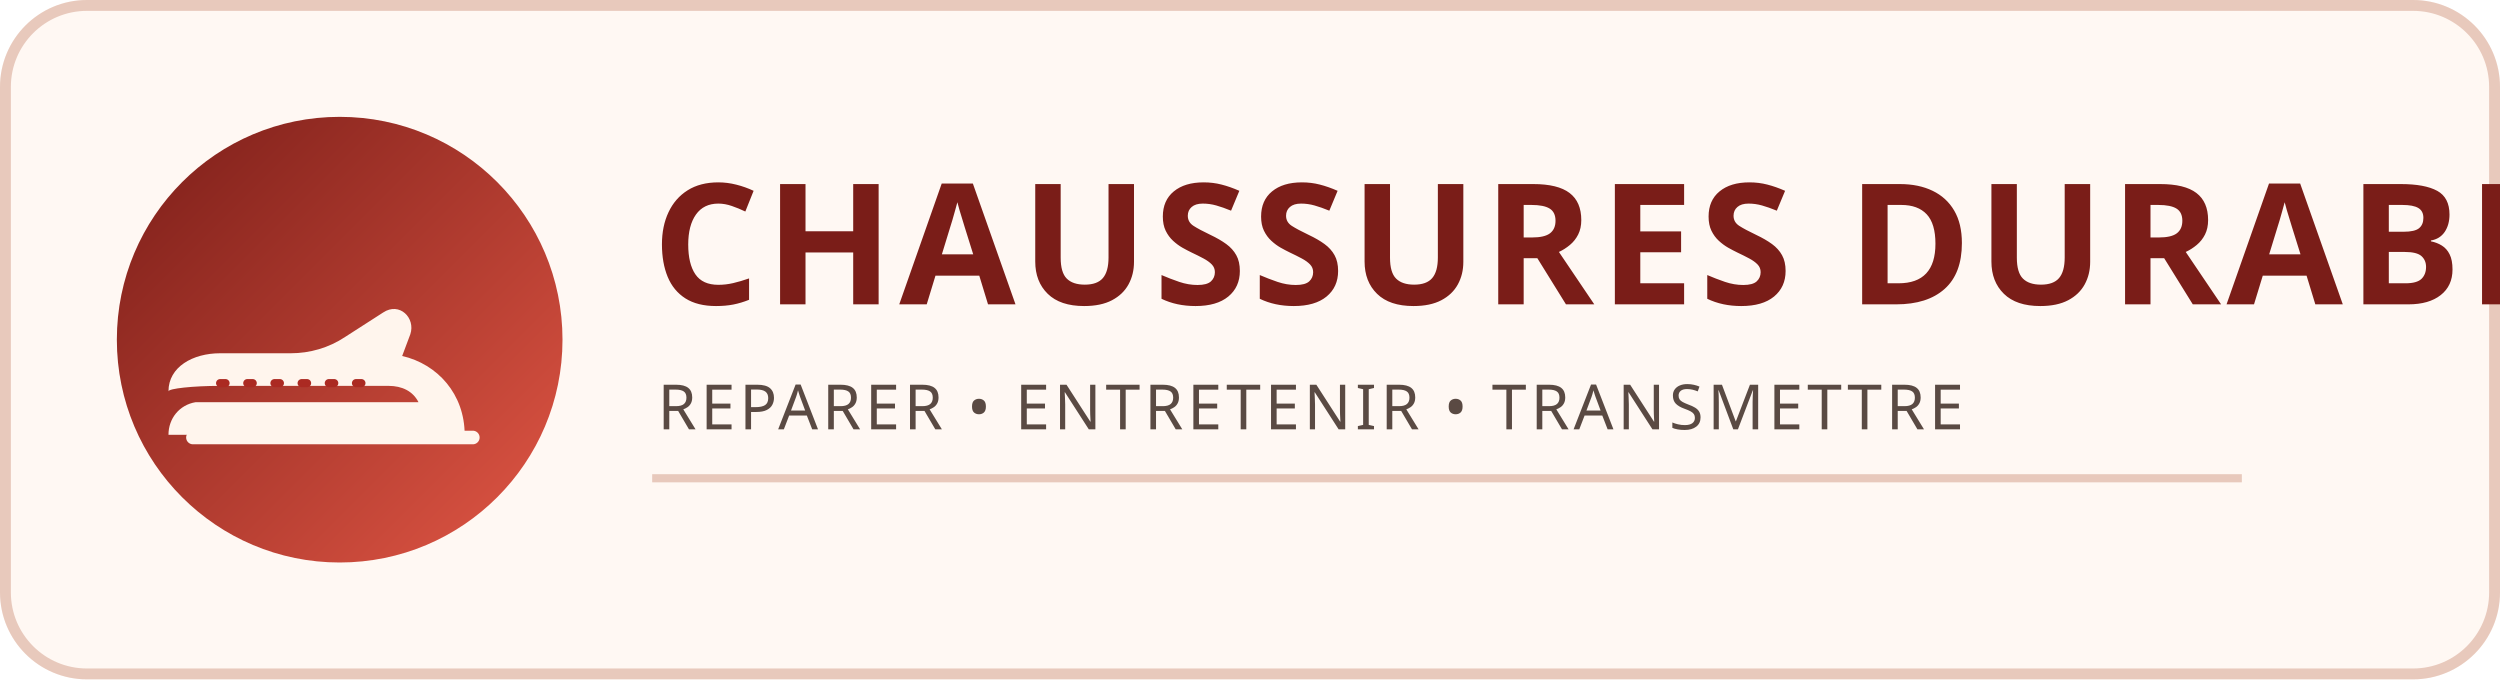
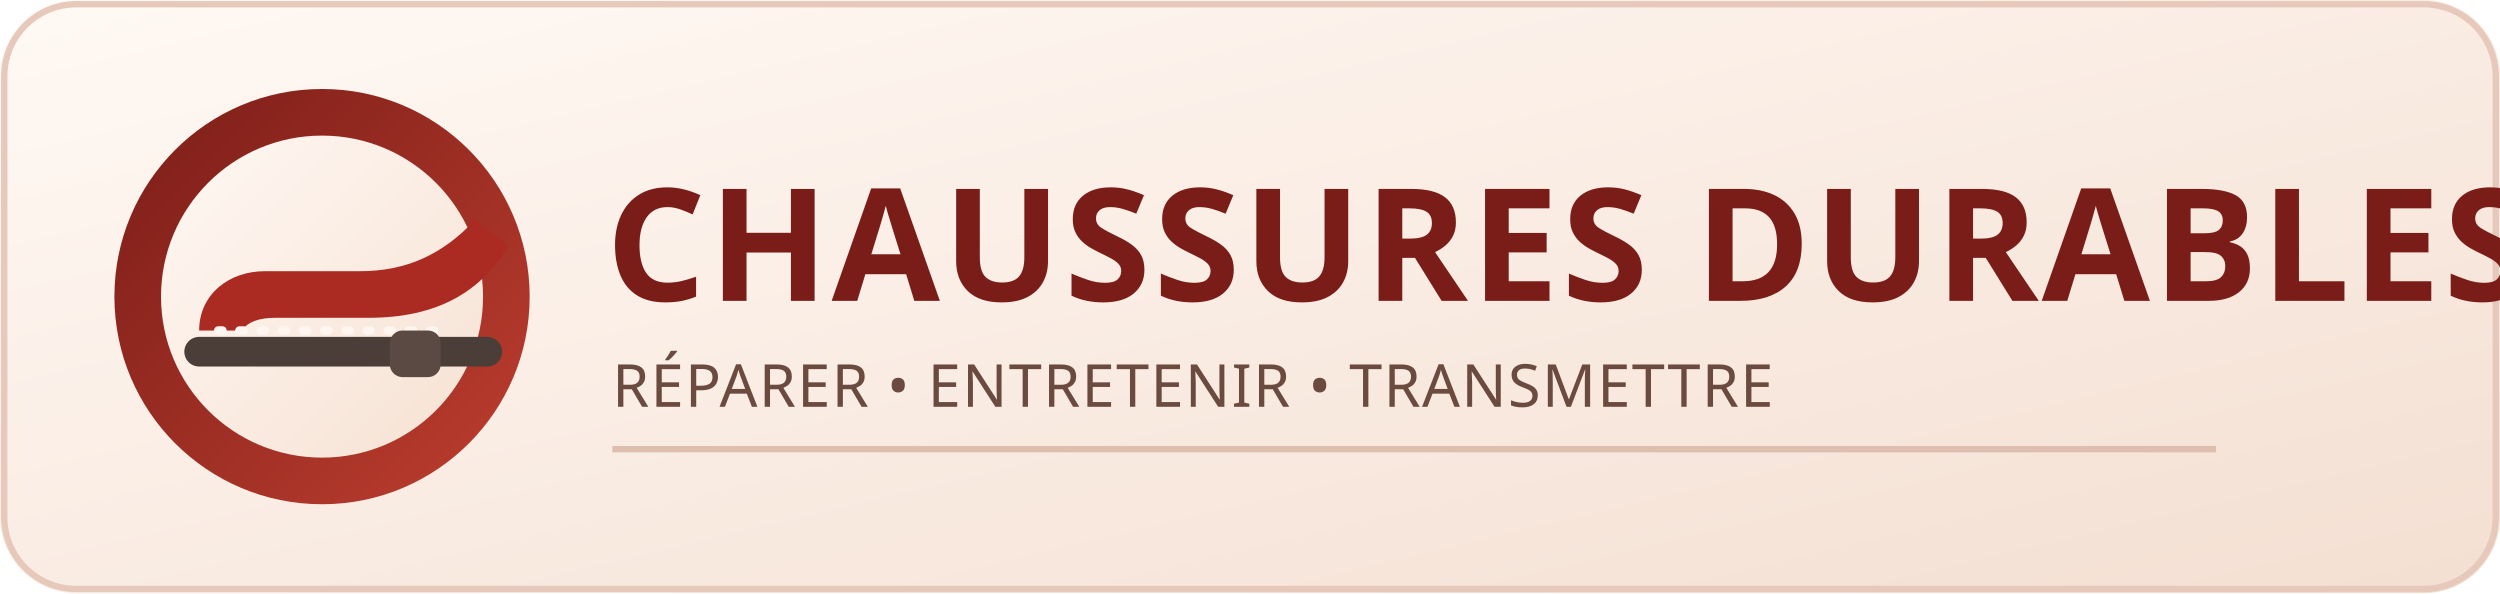
- <svg xmlns="http://www.w3.org/2000/svg" viewBox="0 0 920 250" role="img" aria-labelledby="title desc">
+ <svg xmlns="http://www.w3.org/2000/svg" viewBox="0 0 1180 280" role="img" aria-labelledby="title desc">
  <defs>
-     <linearGradient id="disk" x1="0" y1="0" x2="1" y2="1">
+     <linearGradient id="bg" x1="0" y1="0" x2="1" y2="1">
+       <stop offset="0%" stop-color="#fff9f4" />
+       <stop offset="100%" stop-color="#f4dfd2" />
+     </linearGradient>
+     <linearGradient id="medallion" x1="0" y1="0" x2="1" y2="1">
      <stop offset="0%" stop-color="#7a1d18" />
-       <stop offset="100%" stop-color="#e25745" />
+       <stop offset="100%" stop-color="#be3e2f" />
+     </linearGradient>
+     <linearGradient id="core" x1="0" y1="0" x2="1" y2="1">
+       <stop offset="0%" stop-color="#fff8f3" />
+       <stop offset="100%" stop-color="#f6e1d3" />
    </linearGradient>
  </defs>
-   <rect x="0" y="0" width="920" height="250" rx="32" fill="#fff8f3" />
-   <rect x="2" y="2" width="916" height="246" rx="30" fill="none" stroke="#e8c9bc" stroke-width="4" />
-   <circle cx="125" cy="125" r="82" fill="url(#disk)" />
-   <path d="M62 144c0-9 9-14 19-14h26c7 0 14-2 20-6l14-9c6-4 12 2 10 8l-3 8c13 3 23 14 23 29H62c0-6 4-11 10-12h82c-2-4-6-6-11-6H81c-10 0-19 1-19 2z" fill="#fff5ed" />
-   <path d="M81 141h59" stroke="#ab2a22" stroke-width="3" stroke-linecap="round" stroke-dasharray="2 8" />
-   <path d="M71 161h103" stroke="#fff5ed" stroke-width="5" stroke-linecap="round" />
-   <text x="240" y="112" fill="#7a1d18" font-size="62" font-family="'Oswald', 'Arial Narrow', sans-serif" font-weight="700" letter-spacing="2">
-     CHAUSSURES DURABLES
-   </text>
-   <text x="242" y="158" fill="#5a4a43" font-size="23" font-family="'Nunito Sans', 'Segoe UI', sans-serif" letter-spacing="1.5">
-     REPARER • ENTRETENIR • TRANSMETTRE
-   </text>
-   <line x1="240" y1="176" x2="825" y2="176" stroke="#e8c9bc" stroke-width="3" />
+   <rect width="1180" height="280" rx="36" fill="url(#bg)" />
+   <rect x="2" y="2" width="1176" height="276" rx="34" fill="none" stroke="#e6c9ba" stroke-width="3" />
+   <g transform="translate(36 24)">
+     <circle cx="116" cy="116" r="98" fill="url(#medallion)" />
+     <circle cx="116" cy="116" r="76" fill="url(#core)" />
+     <path d="M58 132c0-17 14-28 31-28h45c22 0 39-8 54-24l16 12c-13 22-34 34-66 34H94c-8 0-13 2-16 6z" fill="#ab2a22" />
+     <path d="M58 142h136" stroke="#4b3e39" stroke-width="14" stroke-linecap="round" />
+     <path d="M67 132h108" stroke="#fff6f1" stroke-width="4" stroke-linecap="round" stroke-dasharray="2 8" />
+     <rect x="148" y="132" width="24" height="22" rx="6" fill="#5a4a43" />
+   </g>
+   <g transform="translate(286 74)">
+     <text x="0" y="68" fill="#7a1d18" font-size="74" font-family="'Oswald','Arial Narrow',sans-serif" letter-spacing="1.4" font-weight="700">CHAUSSURES DURABLES</text>
+     <text x="3" y="118" fill="#6b4b40" font-size="28" font-family="'Nunito Sans','Segoe UI',sans-serif" letter-spacing="0.7">RÉPARER • ENTRETENIR • TRANSMETTRE</text>
+     <line x1="3" y1="138" x2="760" y2="138" stroke="#debeae" stroke-width="3" />
+   </g>
</svg>
